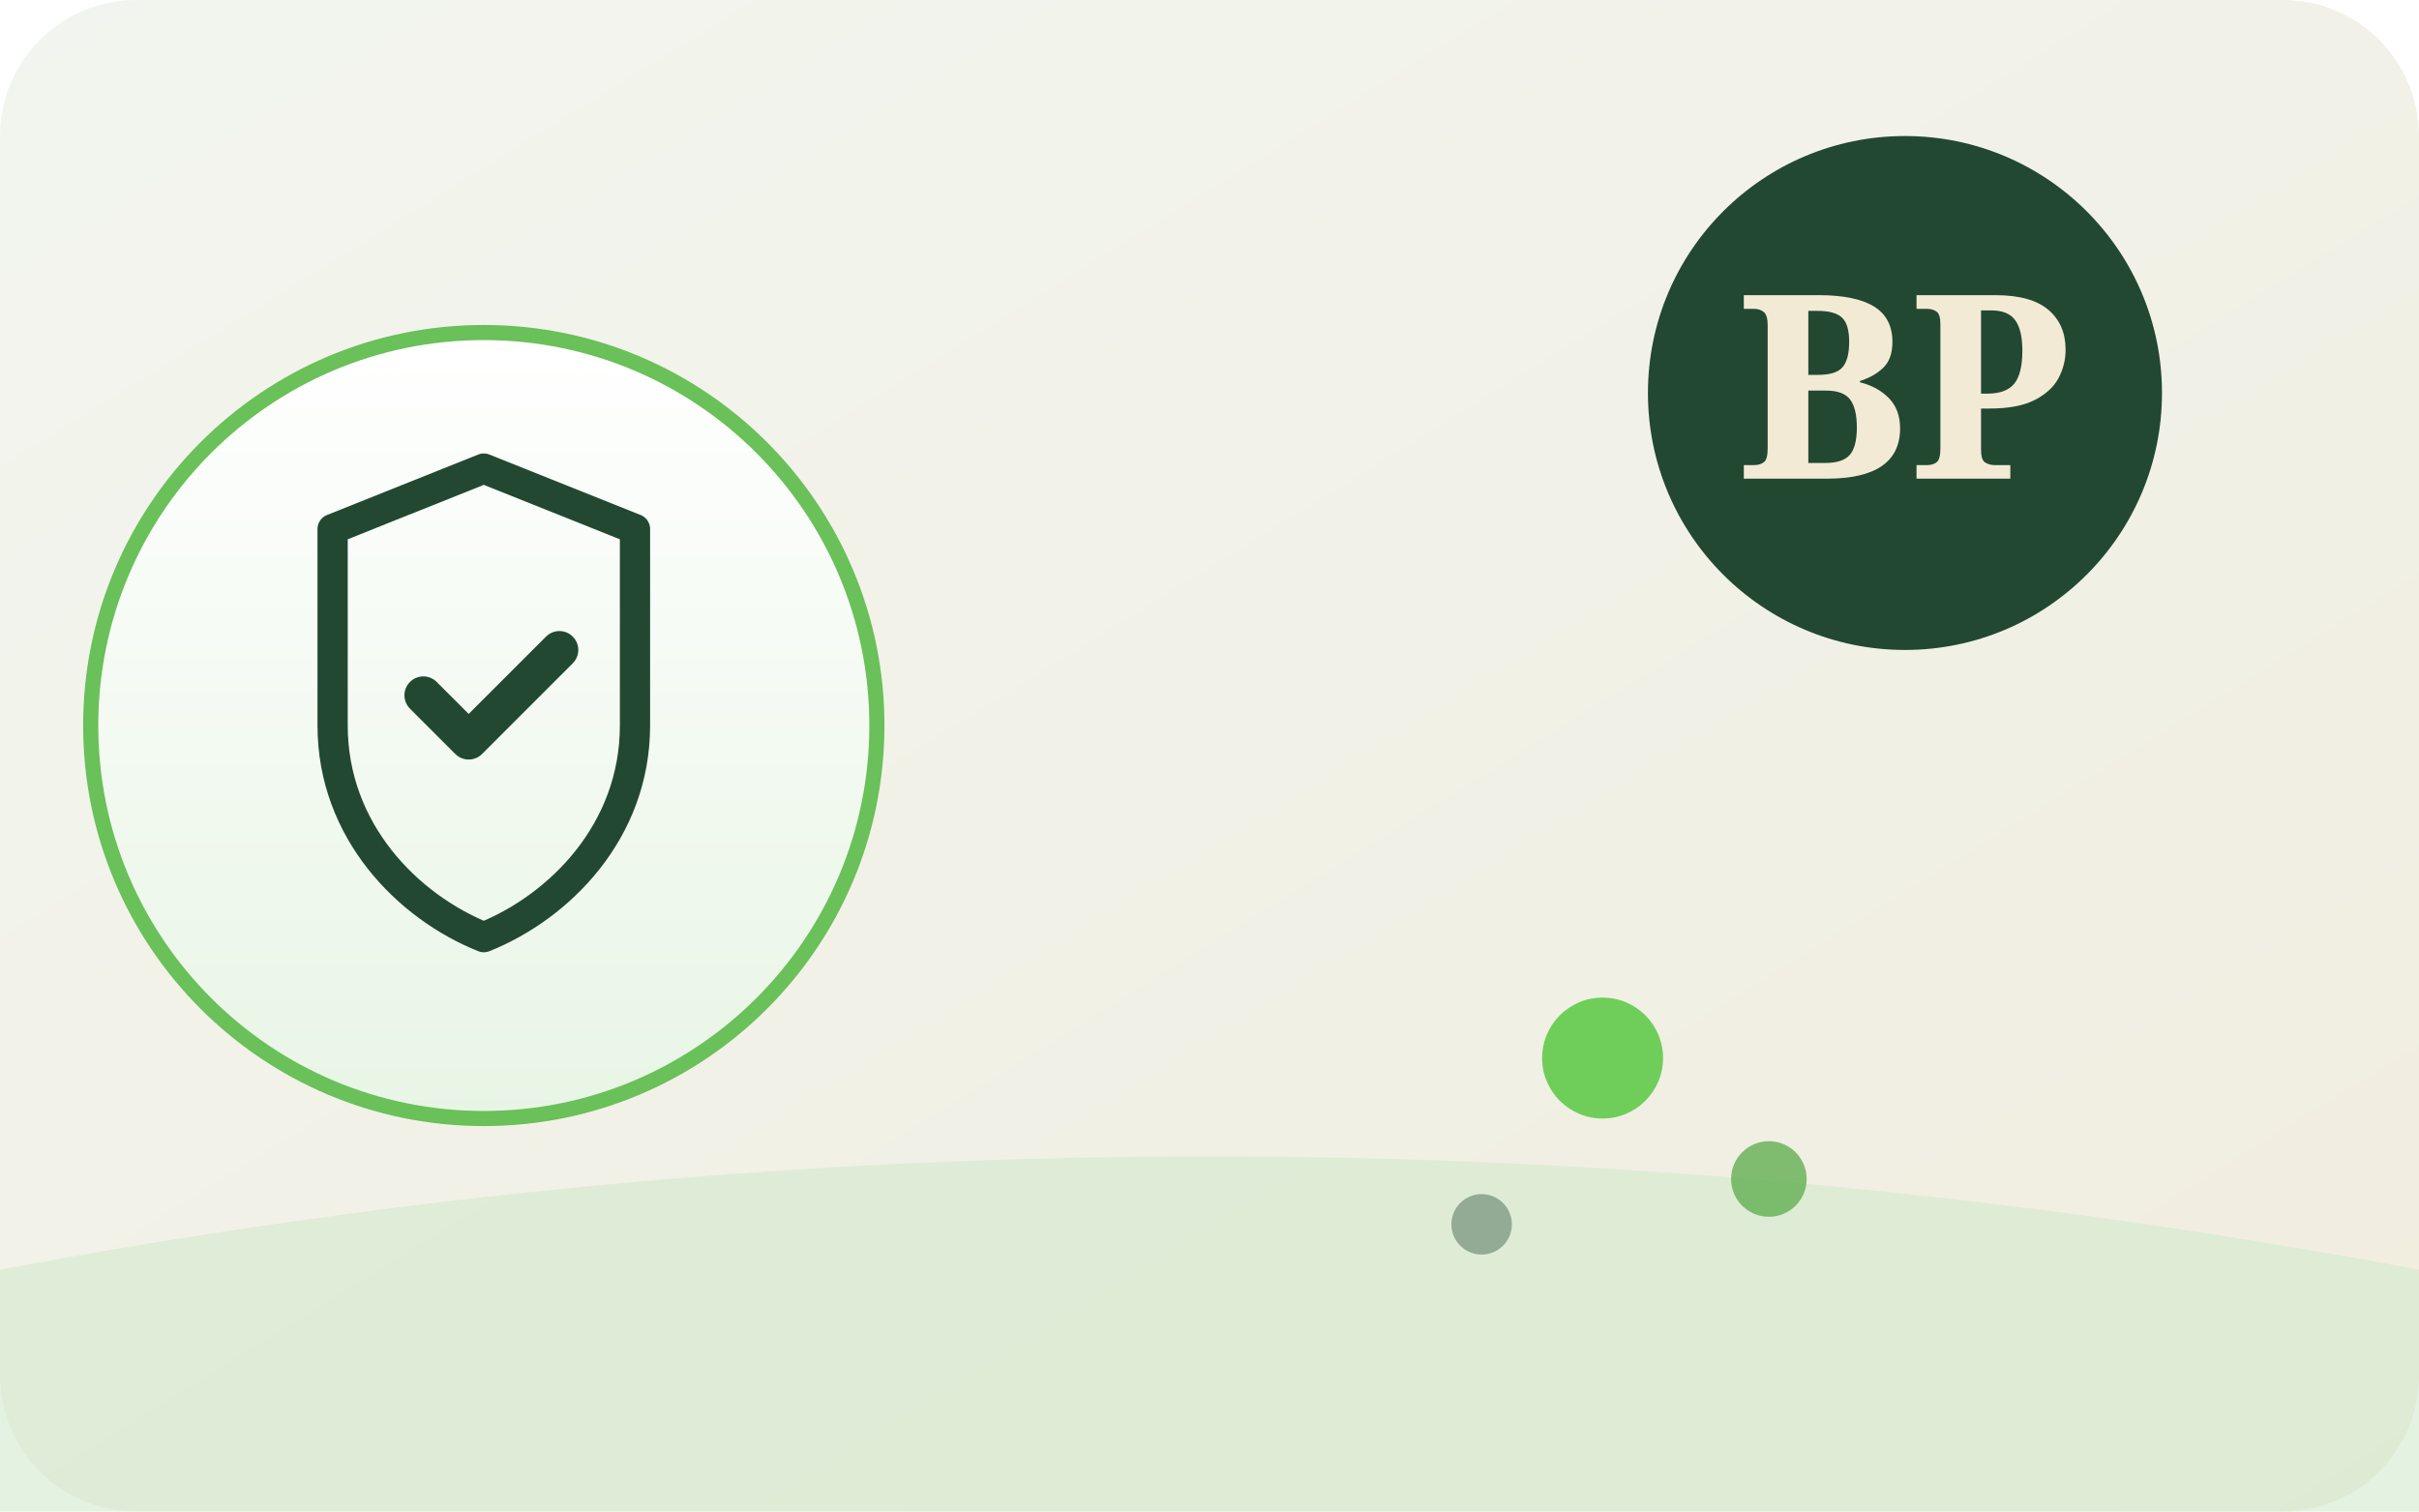
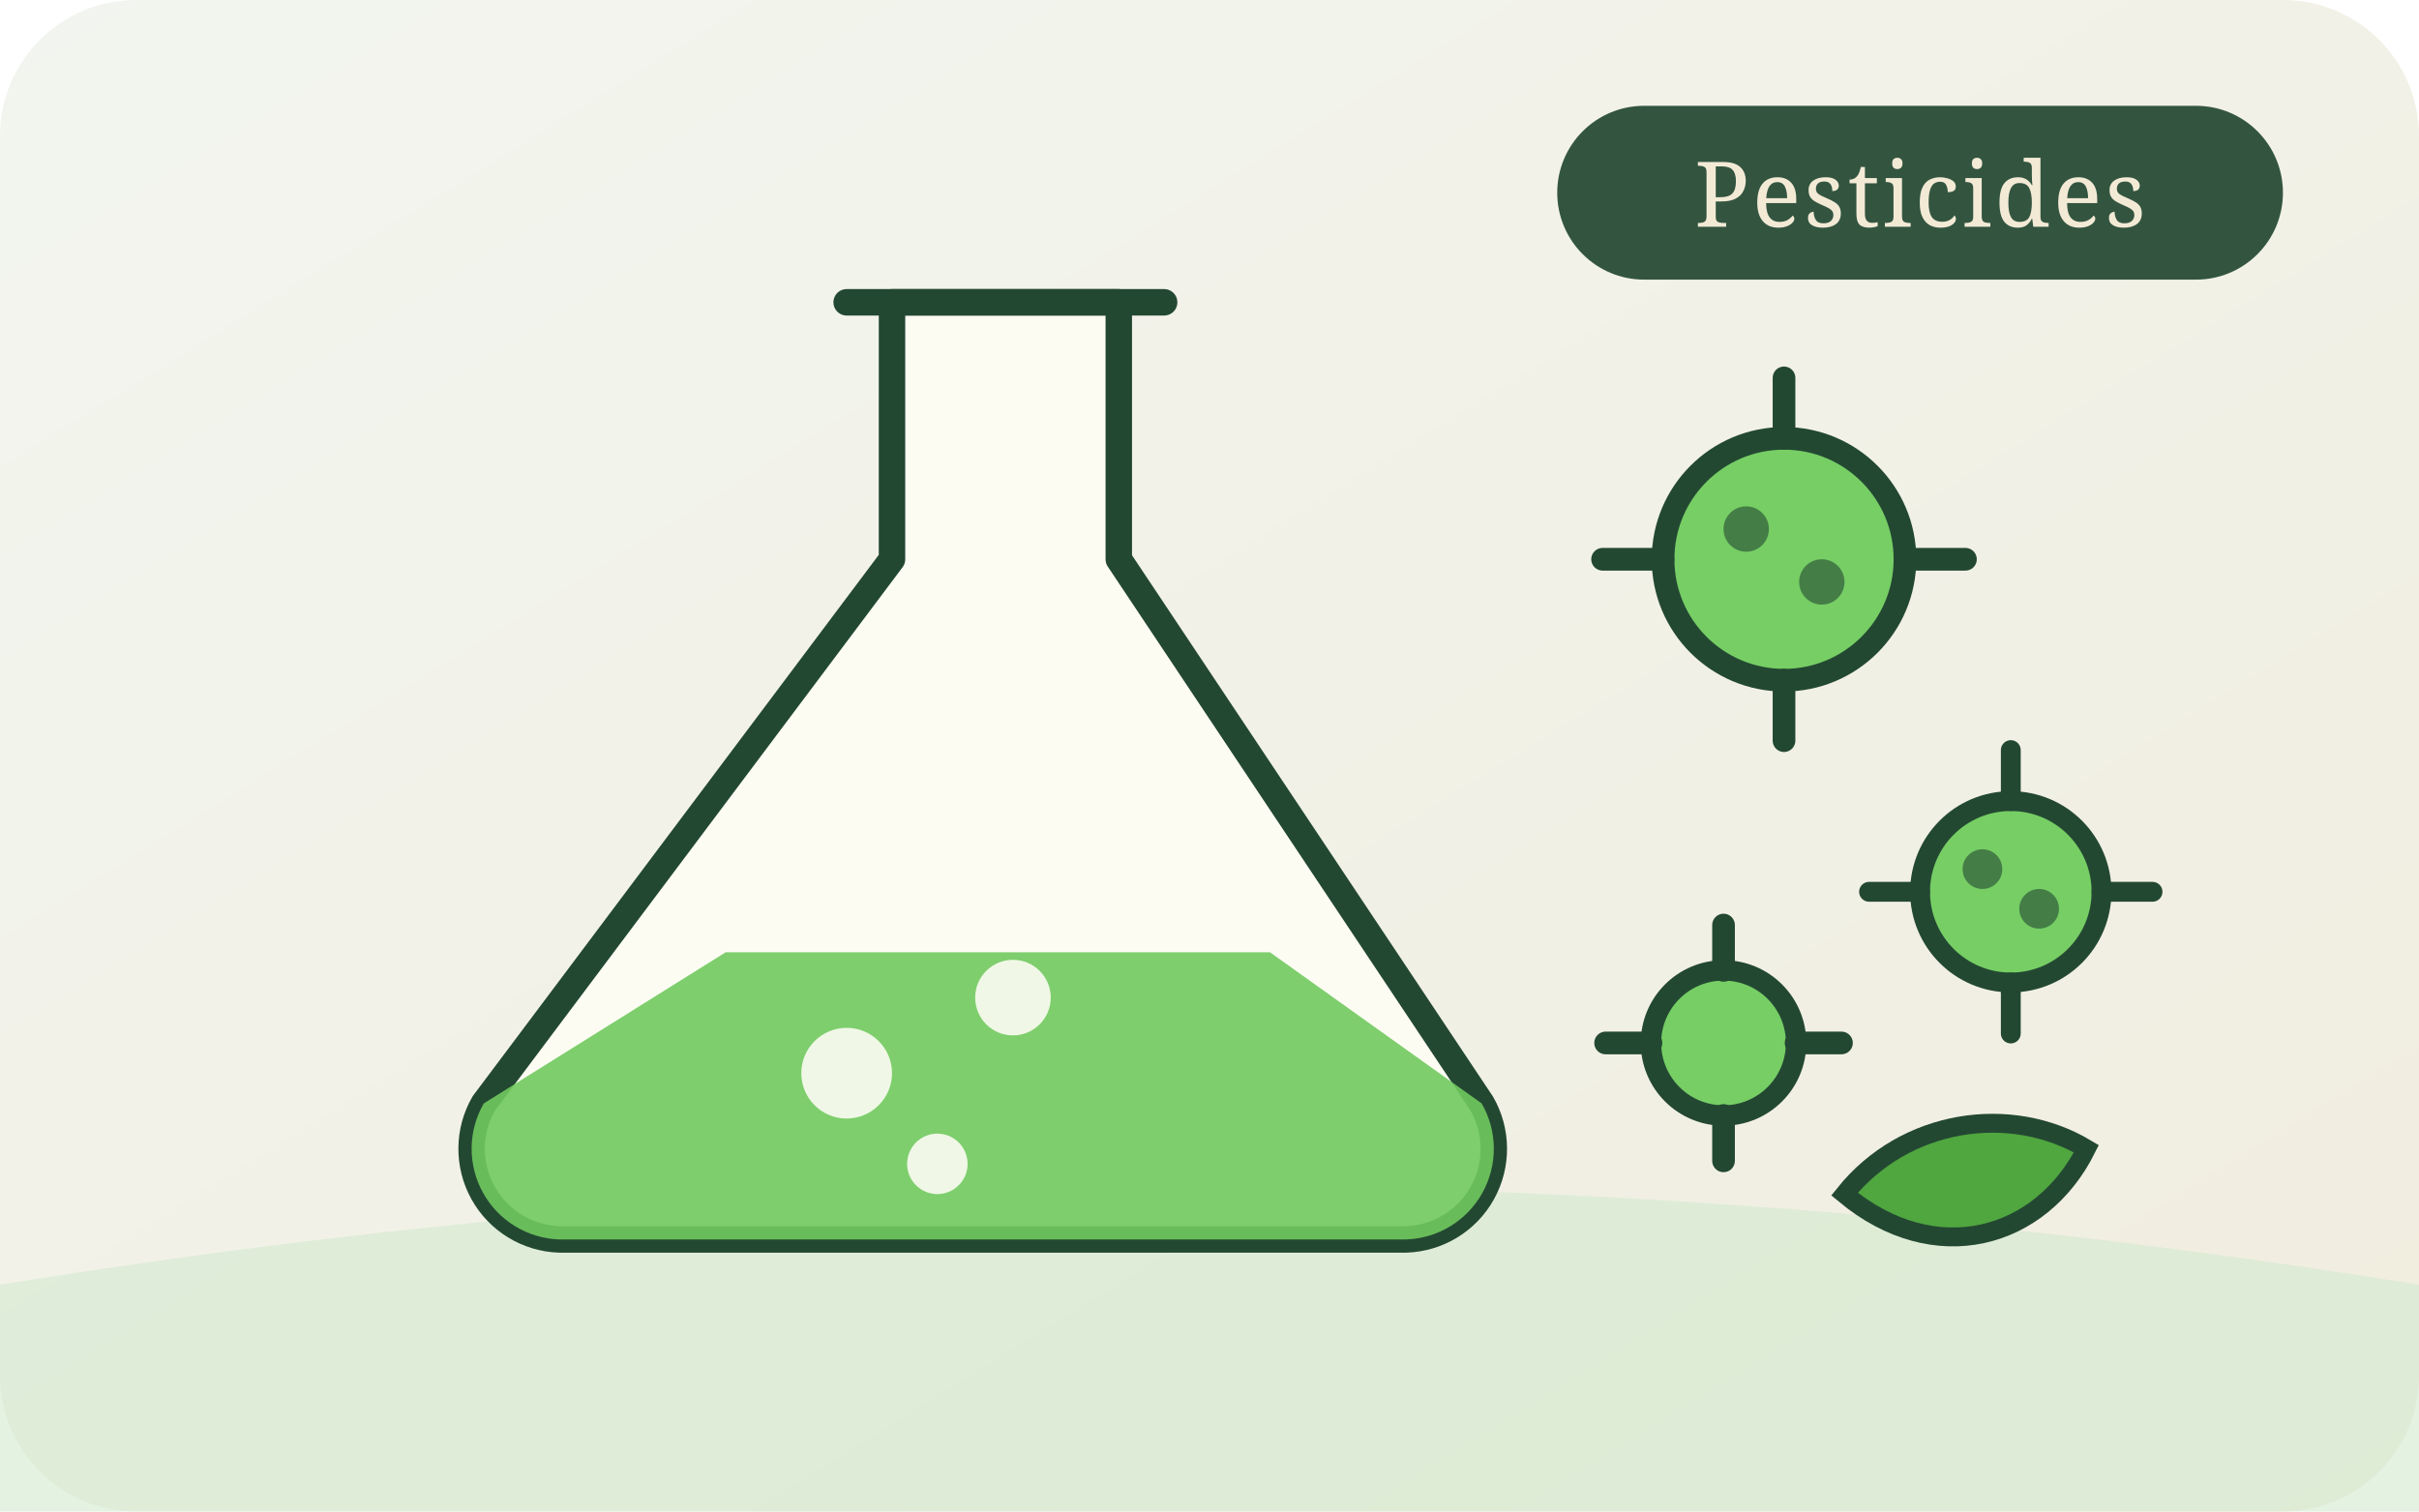
- <svg xmlns="http://www.w3.org/2000/svg" viewBox="0 0 320 200" role="img" aria-label="Bio-Pesticides">
+ <svg xmlns="http://www.w3.org/2000/svg" viewBox="0 0 320 200" role="img" aria-label="Bio-Pesticides demo illustration">
  <defs>
    <linearGradient id="bg" x1="0" y1="0" x2="1" y2="1">
      <stop offset="0" stop-color="hsl(90,25%,95%)" />
      <stop offset="1" stop-color="hsl(45,40%,91%)" />
    </linearGradient>
-     <linearGradient id="chip" x1="0" y1="0" x2="0" y2="1">
-       <stop offset="0" stop-color="#ffffff" />
-       <stop offset="1" stop-color="hsl(110,45%,93%)" />
-     </linearGradient>
  </defs>
  <rect width="320" height="200" rx="18" fill="url(#bg)" />
-   <path d="M0 168 Q160 138 320 168 V200 H0 Z" fill="hsl(110,40%,86%)" opacity=".6" />
-   <circle cx="64" cy="96" r="52" fill="url(#chip)" stroke="hsl(110,45%,55%)" stroke-width="2" />
-   <g stroke="#234832" stroke-width="4" fill="none" stroke-linecap="round" stroke-linejoin="round">
-     <path d="M64 62 L84 70 V96 C84 110 74 120 64 124 C54 120 44 110 44 96 V70 Z" />
-     <path d="M56 92 l6 6 12-12" stroke-width="5" />
+   <path d="M0 170 Q160 144 320 170 V200 H0 Z" fill="hsl(110,38%,86%)" opacity=".6" />
+   <g>
+     <path d="M118 40 h30 v34 L196 146 a12 12 0 0 1 -10 18 H74 a12 12 0 0 1 -10 -18 L118 74 Z" fill="#fdfcf3" stroke="#234832" stroke-width="3.5" stroke-linejoin="round" />
+     <path d="M96 126 L168 126 L196 146 a12 12 0 0 1 -10 18 H74 a12 12 0 0 1 -10 -18 Z" fill="hsl(110,50%,58%)" opacity=".9" />
+     <path d="M112 40 h42" stroke="#234832" stroke-width="3.5" stroke-linecap="round" />
+     <circle cx="112" cy="142" r="6" fill="#fdfcf3" opacity=".9" />
+     <circle cx="134" cy="132" r="5" fill="#fdfcf3" opacity=".9" />
+     <circle cx="124" cy="154" r="4" fill="#fdfcf3" opacity=".9" />
+     <g transform="translate(236 74)">
+       <circle r="16" fill="hsl(110,52%,60%)" stroke="#234832" stroke-width="3" />
+       <circle cx="-5" cy="-4" r="3" fill="#234832" opacity=".6" />
+       <circle cx="5" cy="3" r="3" fill="#234832" opacity=".6" />
+       <path d="M0 -16 v-8 M0 16 v8 M-16 0 h-8 M16 0 h8" stroke="#234832" stroke-width="3" stroke-linecap="round" />
+     </g>
+     <g transform="translate(266 118) scale(.75)">
+       <circle r="16" fill="hsl(110,52%,60%)" stroke="#234832" stroke-width="3.5" />
+       <circle cx="-5" cy="-4" r="3.5" fill="#234832" opacity=".6" />
+       <circle cx="5" cy="3" r="3.5" fill="#234832" opacity=".6" />
+       <path d="M0 -16 v-9 M0 16 v9 M-16 0 h-9 M16 0 h9" stroke="#234832" stroke-width="3.5" stroke-linecap="round" />
+     </g>
+     <g transform="translate(228 138) scale(.6)">
+       <circle r="16" fill="hsl(110,52%,60%)" stroke="#234832" stroke-width="4.5" />
+       <path d="M0 -16 v-10 M0 16 v10 M-16 0 h-10 M16 0 h10" stroke="#234832" stroke-width="5" stroke-linecap="round" />
+     </g>
+     <path d="M244 158 C 252 148 266 146 276 152 C 270 164 256 168 244 158 Z" fill="hsl(110,45%,45%)" stroke="#234832" stroke-width="2.5" />
  </g>
-   <circle cx="252" cy="52" r="34" fill="#234832" />
-   <text x="252" y="63.333" text-anchor="middle" font-family="Georgia,serif" font-size="34" font-weight="bold" fill="#f3ead6">BP</text>
-   <circle cx="212" cy="140" r="8" fill="hsl(110,55%,52%)" opacity=".85" />
-   <circle cx="234" cy="156" r="5" fill="hsl(110,45%,45%)" opacity=".7" />
-   <circle cx="196" cy="162" r="4" fill="#234832" opacity=".4" />
+   <rect x="206" y="14" width="96" height="23" rx="11.5" fill="#234832" opacity=".92" />
+   <text x="254" y="30" text-anchor="middle" font-family="Georgia,serif" font-size="12" fill="#f3ead6" letter-spacing=".4">Pesticides</text>
</svg>
